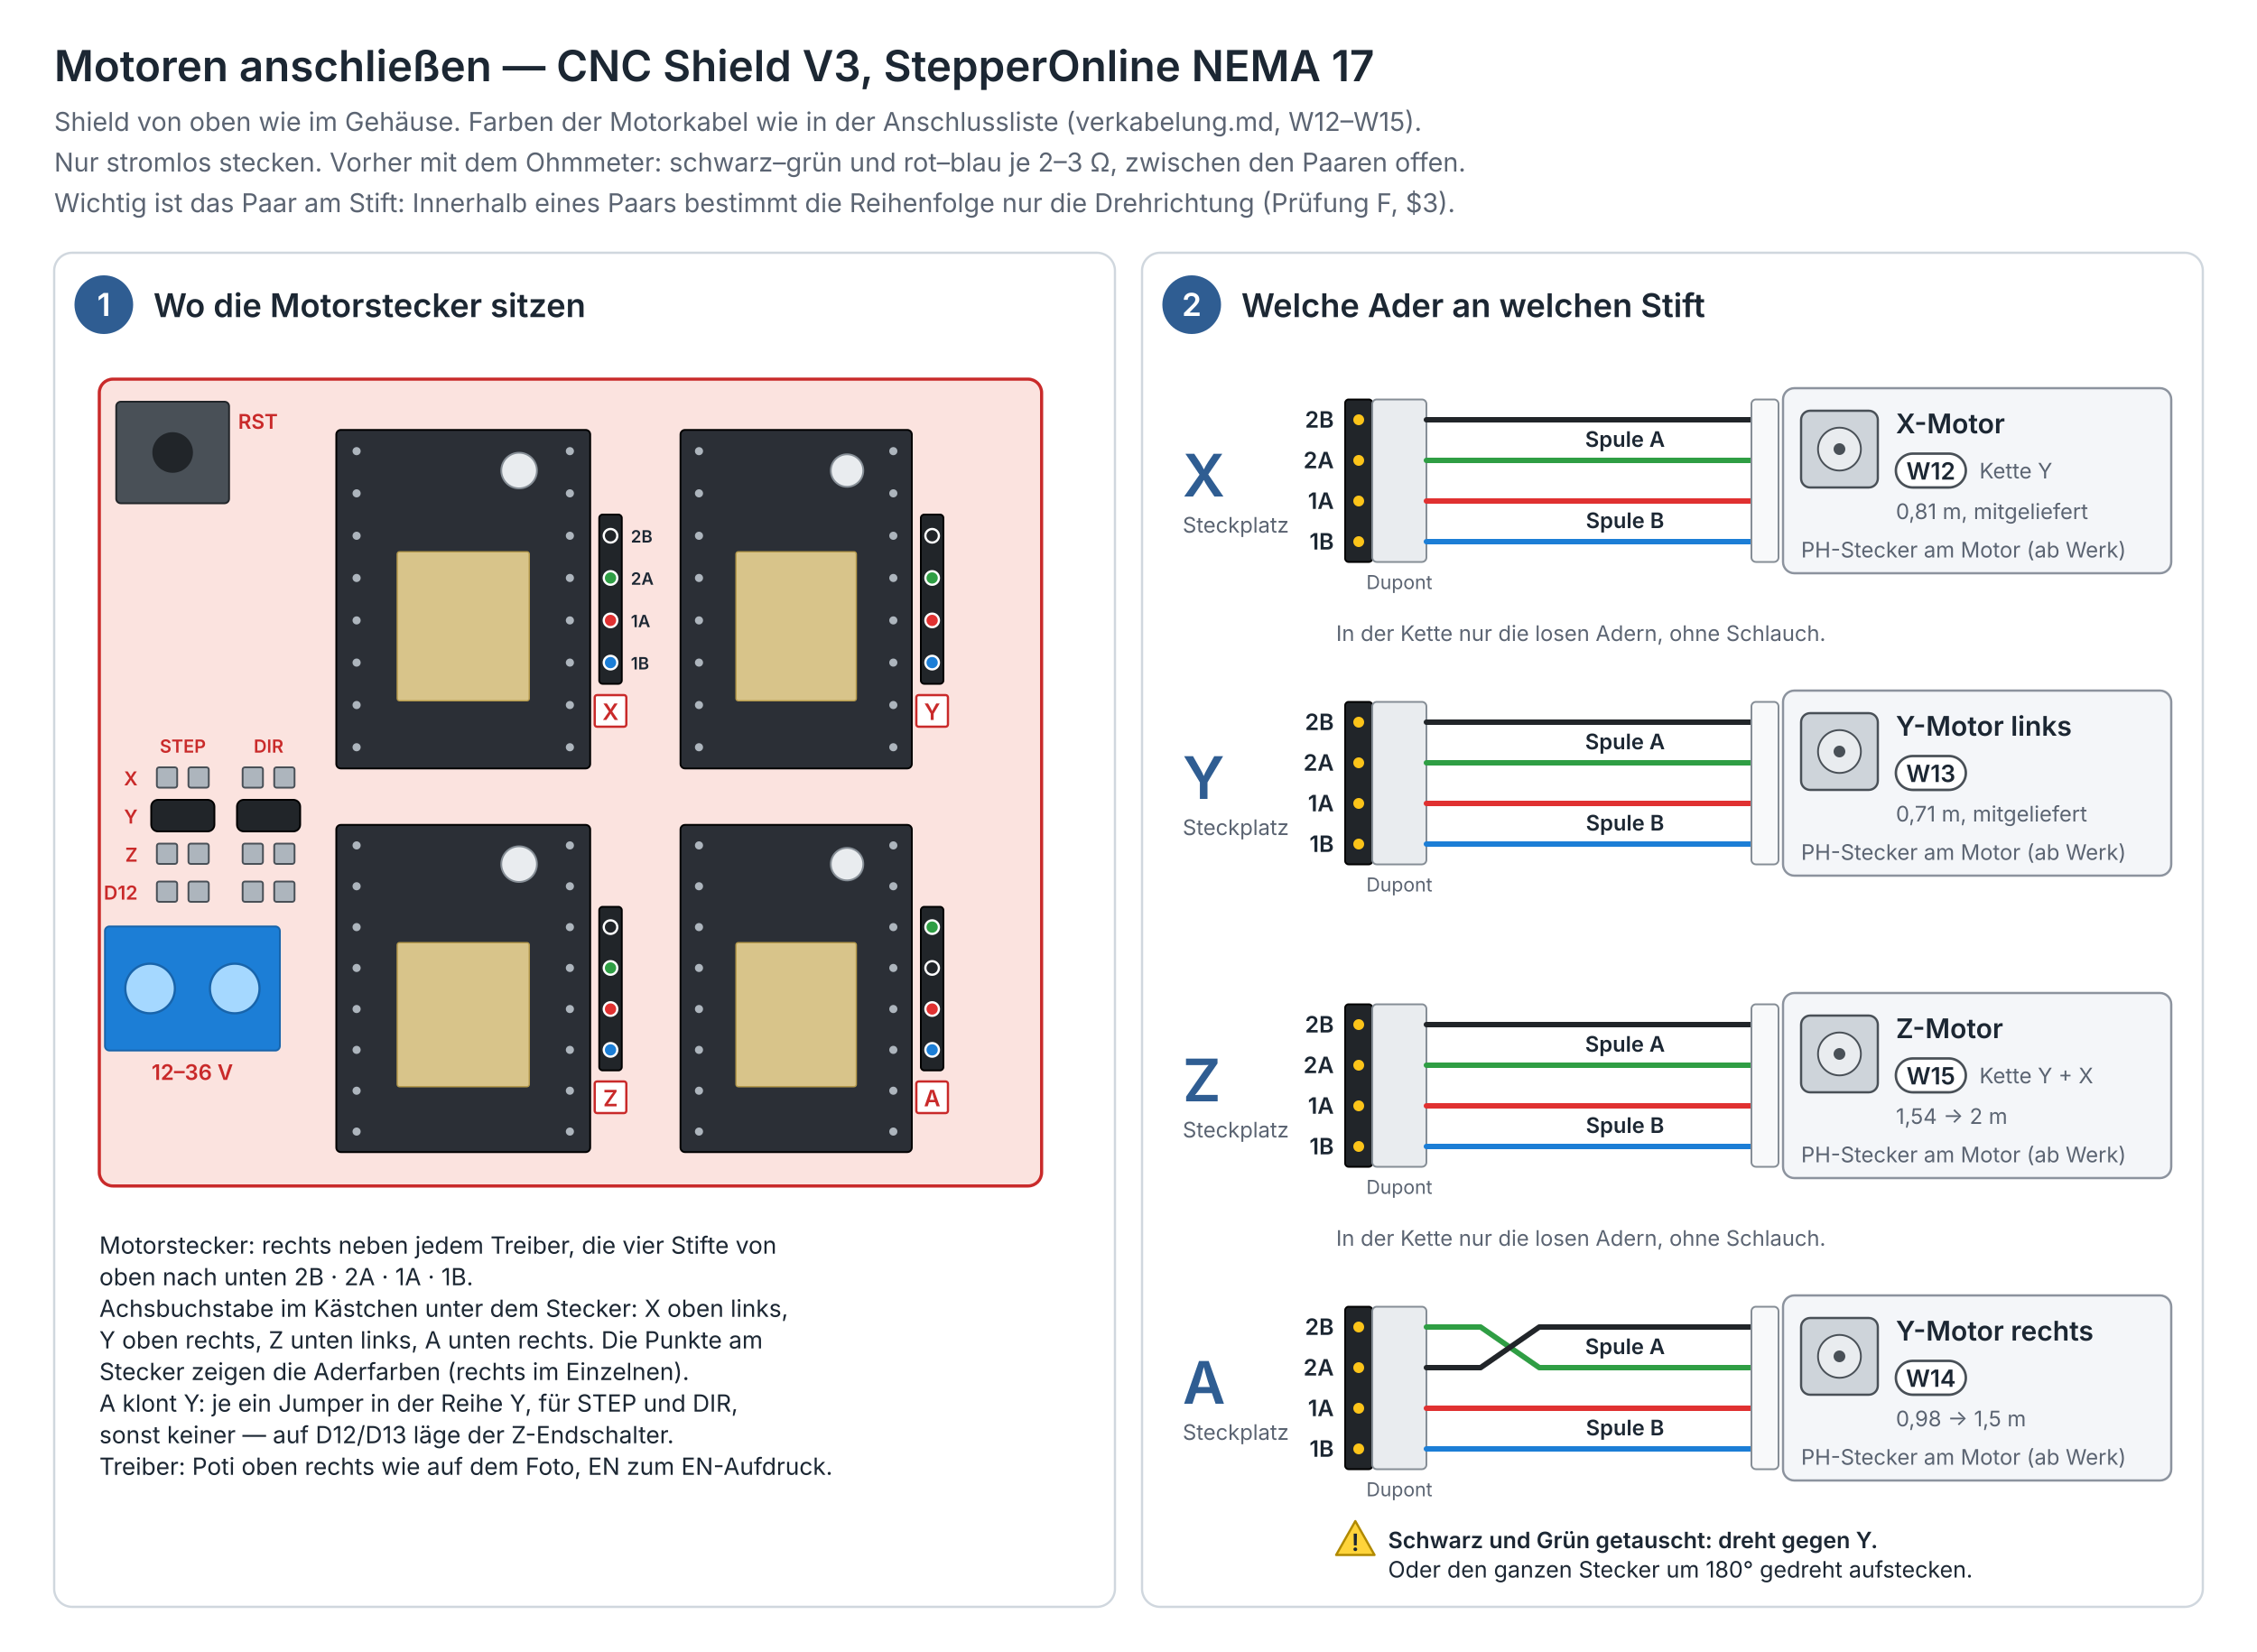
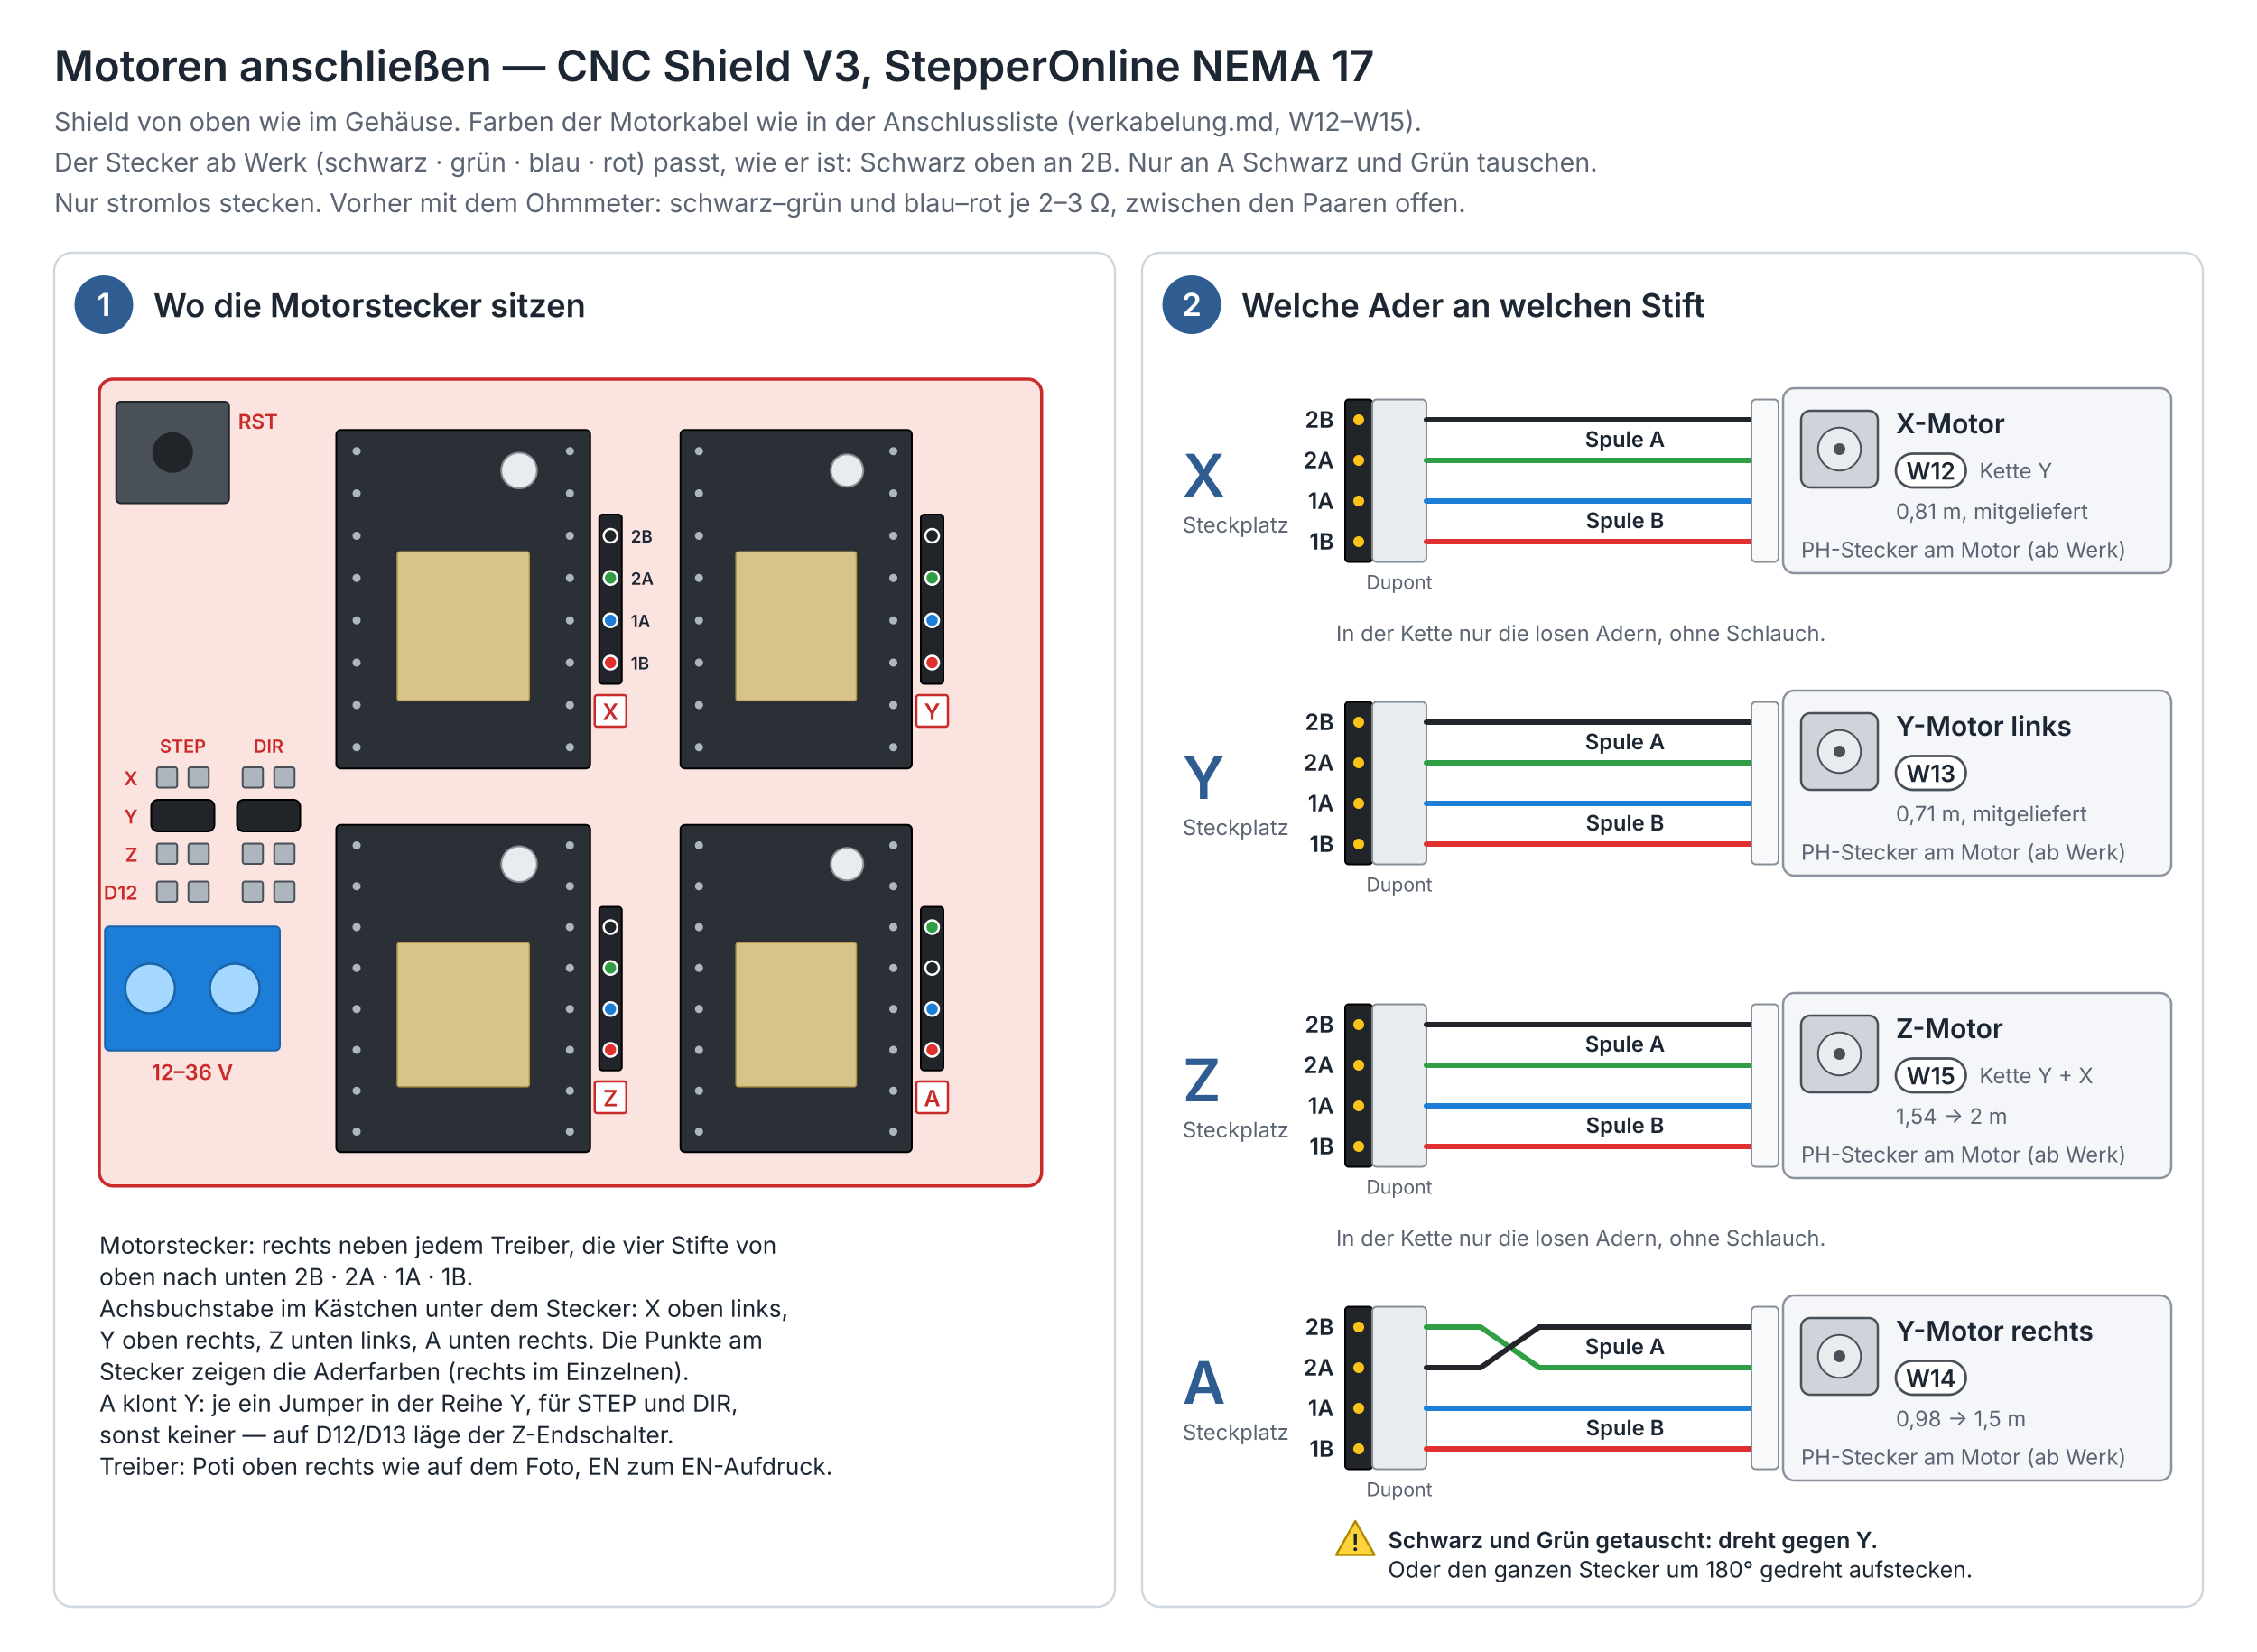
<svg xmlns="http://www.w3.org/2000/svg" width="1000" height="732" viewBox="0 0 1000 732" font-family="Inter, Helvetica, Arial, sans-serif">
  <rect width="1000" height="732" fill="#ffffff" />
  <text x="24.0" y="36.0" font-size="19" fill="#1c2733" text-anchor="start" font-weight="600">Motoren anschließen — CNC Shield V3, StepperOnline NEMA 17</text>
  <text x="24.0" y="58.0" font-size="11.5" fill="#5b6472" text-anchor="start">Shield von oben wie im Gehäuse. Farben der Motorkabel wie in der Anschlussliste (verkabelung.md, W12–W15).</text>
-   <text x="24.0" y="76.0" font-size="11.5" fill="#5b6472" text-anchor="start">Nur stromlos stecken. Vorher mit dem Ohmmeter: schwarz–grün und rot–blau je 2–3 Ω, zwischen den Paaren offen.</text>
-   <text x="24.0" y="94.0" font-size="11.5" fill="#5b6472" text-anchor="start">Wichtig ist das Paar am Stift: Innerhalb eines Paars bestimmt die Reihenfolge nur die Drehrichtung (Prüfung F, $3).</text>
+   <text x="24.0" y="76.0" font-size="11.5" fill="#5b6472" text-anchor="start">Der Stecker ab Werk (schwarz · grün · blau · rot) passt, wie er ist: Schwarz oben an 2B. Nur an A Schwarz und Grün tauschen.</text>
+   <text x="24.0" y="94.0" font-size="11.5" fill="#5b6472" text-anchor="start">Nur stromlos stecken. Vorher mit dem Ohmmeter: schwarz–grün und blau–rot je 2–3 Ω, zwischen den Paaren offen.</text>
  <g transform="translate(24.0,112.0)">
    <rect x="0.0" y="0.0" width="470.0" height="600.0" rx="8" fill="#ffffff" stroke="#d0d7de" stroke-width="1.0" />
    <circle cx="22.0" cy="23.0" r="13.0" fill="#2f5d92" stroke="none" stroke-width="1.0" />
    <text x="22.0" y="28.0" font-size="14" fill="#ffffff" text-anchor="middle" font-weight="600">1</text>
    <text x="44.0" y="28.5" font-size="14.5" fill="#1c2733" text-anchor="start" font-weight="600">Wo die Motorstecker sitzen</text>
    <rect x="20.0" y="56.0" width="417.5" height="357.5" rx="6" fill="#fbe3df" stroke="#c92a2a" stroke-width="1.4" />
    <rect x="27.5" y="66.0" width="50.0" height="45.0" rx="2" fill="#495057" stroke="#212529" stroke-width="0.8" />
    <circle cx="52.5" cy="88.5" r="9.0" fill="#212529" stroke="none" stroke-width="1.0" />
    <text x="81.5" y="78.0" font-size="9" fill="#c92a2a" text-anchor="start" font-weight="600">RST</text>
    <rect x="22.5" y="298.5" width="77.5" height="55.0" rx="2" fill="#1c7ed6" stroke="#1864ab" stroke-width="0.8" />
    <circle cx="42.5" cy="326.0" r="11.0" fill="#a5d8ff" stroke="#1864ab" stroke-width="1.0" />
    <circle cx="80.0" cy="326.0" r="11.0" fill="#a5d8ff" stroke="#1864ab" stroke-width="1.0" />
    <text x="61.2" y="366.5" font-size="9.5" fill="#c92a2a" text-anchor="middle" font-weight="600">12–36 V</text>
    <text x="37.0" y="236.0" font-size="8.5" fill="#c92a2a" text-anchor="end" font-weight="600">X</text>
    <rect x="45.5" y="228.0" width="9.0" height="9.0" rx="1" fill="#adb5bd" stroke="#495057" stroke-width="0.8" />
    <rect x="59.5" y="228.0" width="9.0" height="9.0" rx="1" fill="#adb5bd" stroke="#495057" stroke-width="0.8" />
    <rect x="83.5" y="228.0" width="9.0" height="9.0" rx="1" fill="#adb5bd" stroke="#495057" stroke-width="0.8" />
    <rect x="97.5" y="228.0" width="9.0" height="9.0" rx="1" fill="#adb5bd" stroke="#495057" stroke-width="0.8" />
    <text x="37.0" y="252.9" font-size="8.5" fill="#c92a2a" text-anchor="end" font-weight="600">Y</text>
    <rect x="45.5" y="244.9" width="9.0" height="9.0" rx="1" fill="#adb5bd" stroke="#495057" stroke-width="0.8" />
    <rect x="59.5" y="244.9" width="9.0" height="9.0" rx="1" fill="#adb5bd" stroke="#495057" stroke-width="0.8" />
    <rect x="43.0" y="242.4" width="28.0" height="14.0" rx="3" fill="#212529" stroke="#000000" stroke-width="0.8" />
    <rect x="83.5" y="244.9" width="9.0" height="9.0" rx="1" fill="#adb5bd" stroke="#495057" stroke-width="0.8" />
    <rect x="97.5" y="244.9" width="9.0" height="9.0" rx="1" fill="#adb5bd" stroke="#495057" stroke-width="0.8" />
    <rect x="81.0" y="242.4" width="28.0" height="14.0" rx="3" fill="#212529" stroke="#000000" stroke-width="0.8" />
    <text x="37.0" y="269.8" font-size="8.5" fill="#c92a2a" text-anchor="end" font-weight="600">Z</text>
    <rect x="45.5" y="261.8" width="9.0" height="9.0" rx="1" fill="#adb5bd" stroke="#495057" stroke-width="0.8" />
    <rect x="59.5" y="261.8" width="9.0" height="9.0" rx="1" fill="#adb5bd" stroke="#495057" stroke-width="0.8" />
    <rect x="83.5" y="261.8" width="9.0" height="9.0" rx="1" fill="#adb5bd" stroke="#495057" stroke-width="0.8" />
    <rect x="97.5" y="261.8" width="9.0" height="9.0" rx="1" fill="#adb5bd" stroke="#495057" stroke-width="0.8" />
    <text x="37.0" y="286.6" font-size="8.5" fill="#c92a2a" text-anchor="end" font-weight="600">D12</text>
    <rect x="45.5" y="278.6" width="9.0" height="9.0" rx="1" fill="#adb5bd" stroke="#495057" stroke-width="0.8" />
    <rect x="59.5" y="278.6" width="9.0" height="9.0" rx="1" fill="#adb5bd" stroke="#495057" stroke-width="0.8" />
    <rect x="83.5" y="278.6" width="9.0" height="9.0" rx="1" fill="#adb5bd" stroke="#495057" stroke-width="0.8" />
    <rect x="97.5" y="278.6" width="9.0" height="9.0" rx="1" fill="#adb5bd" stroke="#495057" stroke-width="0.8" />
    <text x="57.0" y="221.5" font-size="8" fill="#c92a2a" text-anchor="middle" font-weight="600">STEP</text>
    <text x="95.0" y="221.5" font-size="8" fill="#c92a2a" text-anchor="middle" font-weight="600">DIR</text>
    <rect x="125.0" y="78.5" width="112.5" height="150.0" rx="2" fill="#2b2f36" stroke="#000000" stroke-width="0.8" />
    <rect x="152.0" y="132.5" width="58.5" height="66.0" rx="1" fill="#d8c48a" stroke="#b59a4c" stroke-width="0.6" />
    <circle cx="206.0" cy="96.5" r="7.9" fill="#e9ecef" stroke="#868e96" stroke-width="0.8" />
    <circle cx="134.0" cy="87.9" r="1.8" fill="#adb5bd" stroke="none" stroke-width="1.0" />
    <circle cx="228.5" cy="87.9" r="1.8" fill="#adb5bd" stroke="none" stroke-width="1.0" />
    <circle cx="134.0" cy="106.6" r="1.8" fill="#adb5bd" stroke="none" stroke-width="1.0" />
    <circle cx="228.5" cy="106.6" r="1.8" fill="#adb5bd" stroke="none" stroke-width="1.0" />
    <circle cx="134.0" cy="125.4" r="1.8" fill="#adb5bd" stroke="none" stroke-width="1.0" />
    <circle cx="228.5" cy="125.4" r="1.8" fill="#adb5bd" stroke="none" stroke-width="1.0" />
    <circle cx="134.0" cy="144.1" r="1.8" fill="#adb5bd" stroke="none" stroke-width="1.0" />
    <circle cx="228.5" cy="144.1" r="1.8" fill="#adb5bd" stroke="none" stroke-width="1.0" />
    <circle cx="134.0" cy="162.9" r="1.8" fill="#adb5bd" stroke="none" stroke-width="1.0" />
    <circle cx="228.5" cy="162.9" r="1.8" fill="#adb5bd" stroke="none" stroke-width="1.0" />
    <circle cx="134.0" cy="181.6" r="1.8" fill="#adb5bd" stroke="none" stroke-width="1.0" />
    <circle cx="228.5" cy="181.6" r="1.8" fill="#adb5bd" stroke="none" stroke-width="1.0" />
    <circle cx="134.0" cy="200.4" r="1.8" fill="#adb5bd" stroke="none" stroke-width="1.0" />
    <circle cx="228.5" cy="200.4" r="1.8" fill="#adb5bd" stroke="none" stroke-width="1.0" />
    <circle cx="134.0" cy="219.1" r="1.8" fill="#adb5bd" stroke="none" stroke-width="1.0" />
    <circle cx="228.5" cy="219.1" r="1.8" fill="#adb5bd" stroke="none" stroke-width="1.0" />
    <rect x="241.5" y="116.0" width="10.0" height="75.0" rx="1.5" fill="#212529" stroke="#000000" stroke-width="0.8" />
    <circle cx="246.5" cy="125.4" r="3.0" fill="#212529" stroke="#ffffff" stroke-width="1.0" />
    <circle cx="246.5" cy="144.1" r="3.0" fill="#2f9e44" stroke="#ffffff" stroke-width="1.0" />
-     <circle cx="246.5" cy="162.9" r="3.0" fill="#e03131" stroke="#ffffff" stroke-width="1.0" />
-     <circle cx="246.5" cy="181.6" r="3.0" fill="#1c7ed6" stroke="#ffffff" stroke-width="1.0" />
+     <circle cx="246.5" cy="162.9" r="3.0" fill="#1c7ed6" stroke="#ffffff" stroke-width="1.0" />
+     <circle cx="246.5" cy="181.6" r="3.0" fill="#e03131" stroke="#ffffff" stroke-width="1.0" />
    <rect x="239.5" y="196.0" width="14.0" height="14.0" rx="1" fill="#ffffff" stroke="#c92a2a" stroke-width="1.0" />
    <text x="246.5" y="207.0" font-size="10" fill="#c92a2a" text-anchor="middle" font-weight="600">X</text>
    <text x="255.5" y="128.4" font-size="7.5" fill="#1c2733" text-anchor="start" font-weight="600">2B</text>
    <text x="255.5" y="147.1" font-size="7.5" fill="#1c2733" text-anchor="start" font-weight="600">2A</text>
    <text x="255.5" y="165.9" font-size="7.5" fill="#1c2733" text-anchor="start" font-weight="600">1A</text>
    <text x="255.5" y="184.6" font-size="7.5" fill="#1c2733" text-anchor="start" font-weight="600">1B</text>
    <rect x="277.5" y="78.5" width="102.5" height="150.0" rx="2" fill="#2b2f36" stroke="#000000" stroke-width="0.8" />
    <rect x="302.1" y="132.5" width="53.3" height="66.0" rx="1" fill="#d8c48a" stroke="#b59a4c" stroke-width="0.6" />
    <circle cx="351.3" cy="96.5" r="7.2" fill="#e9ecef" stroke="#868e96" stroke-width="0.8" />
    <circle cx="285.7" cy="87.9" r="1.8" fill="#adb5bd" stroke="none" stroke-width="1.0" />
    <circle cx="371.8" cy="87.9" r="1.8" fill="#adb5bd" stroke="none" stroke-width="1.0" />
    <circle cx="285.7" cy="106.6" r="1.8" fill="#adb5bd" stroke="none" stroke-width="1.0" />
    <circle cx="371.8" cy="106.6" r="1.8" fill="#adb5bd" stroke="none" stroke-width="1.0" />
    <circle cx="285.7" cy="125.4" r="1.8" fill="#adb5bd" stroke="none" stroke-width="1.0" />
    <circle cx="371.8" cy="125.4" r="1.8" fill="#adb5bd" stroke="none" stroke-width="1.0" />
    <circle cx="285.7" cy="144.1" r="1.8" fill="#adb5bd" stroke="none" stroke-width="1.0" />
    <circle cx="371.8" cy="144.1" r="1.8" fill="#adb5bd" stroke="none" stroke-width="1.0" />
    <circle cx="285.7" cy="162.9" r="1.8" fill="#adb5bd" stroke="none" stroke-width="1.0" />
    <circle cx="371.8" cy="162.9" r="1.8" fill="#adb5bd" stroke="none" stroke-width="1.0" />
    <circle cx="285.7" cy="181.6" r="1.8" fill="#adb5bd" stroke="none" stroke-width="1.0" />
    <circle cx="371.8" cy="181.6" r="1.8" fill="#adb5bd" stroke="none" stroke-width="1.0" />
    <circle cx="285.7" cy="200.4" r="1.8" fill="#adb5bd" stroke="none" stroke-width="1.0" />
    <circle cx="371.8" cy="200.4" r="1.8" fill="#adb5bd" stroke="none" stroke-width="1.0" />
    <circle cx="285.7" cy="219.1" r="1.8" fill="#adb5bd" stroke="none" stroke-width="1.0" />
    <circle cx="371.8" cy="219.1" r="1.8" fill="#adb5bd" stroke="none" stroke-width="1.0" />
    <rect x="384.0" y="116.0" width="10.0" height="75.0" rx="1.5" fill="#212529" stroke="#000000" stroke-width="0.8" />
    <circle cx="389.0" cy="125.4" r="3.0" fill="#212529" stroke="#ffffff" stroke-width="1.0" />
    <circle cx="389.0" cy="144.1" r="3.0" fill="#2f9e44" stroke="#ffffff" stroke-width="1.0" />
-     <circle cx="389.0" cy="162.9" r="3.0" fill="#e03131" stroke="#ffffff" stroke-width="1.0" />
-     <circle cx="389.0" cy="181.6" r="3.0" fill="#1c7ed6" stroke="#ffffff" stroke-width="1.0" />
+     <circle cx="389.0" cy="162.9" r="3.0" fill="#1c7ed6" stroke="#ffffff" stroke-width="1.0" />
+     <circle cx="389.0" cy="181.6" r="3.0" fill="#e03131" stroke="#ffffff" stroke-width="1.0" />
    <rect x="382.0" y="196.0" width="14.0" height="14.0" rx="1" fill="#ffffff" stroke="#c92a2a" stroke-width="1.0" />
    <text x="389.0" y="207.0" font-size="10" fill="#c92a2a" text-anchor="middle" font-weight="600">Y</text>
    <rect x="125.0" y="253.5" width="112.5" height="145.0" rx="2" fill="#2b2f36" stroke="#000000" stroke-width="0.8" />
    <rect x="152.0" y="305.7" width="58.5" height="63.8" rx="1" fill="#d8c48a" stroke="#b59a4c" stroke-width="0.6" />
    <circle cx="206.0" cy="270.9" r="7.9" fill="#e9ecef" stroke="#868e96" stroke-width="0.8" />
    <circle cx="134.0" cy="262.6" r="1.8" fill="#adb5bd" stroke="none" stroke-width="1.0" />
    <circle cx="228.5" cy="262.6" r="1.8" fill="#adb5bd" stroke="none" stroke-width="1.0" />
    <circle cx="134.0" cy="280.7" r="1.8" fill="#adb5bd" stroke="none" stroke-width="1.0" />
    <circle cx="228.5" cy="280.7" r="1.8" fill="#adb5bd" stroke="none" stroke-width="1.0" />
    <circle cx="134.0" cy="298.8" r="1.8" fill="#adb5bd" stroke="none" stroke-width="1.0" />
    <circle cx="228.5" cy="298.8" r="1.8" fill="#adb5bd" stroke="none" stroke-width="1.0" />
    <circle cx="134.0" cy="316.9" r="1.8" fill="#adb5bd" stroke="none" stroke-width="1.0" />
    <circle cx="228.5" cy="316.9" r="1.8" fill="#adb5bd" stroke="none" stroke-width="1.0" />
    <circle cx="134.0" cy="335.1" r="1.8" fill="#adb5bd" stroke="none" stroke-width="1.0" />
    <circle cx="228.5" cy="335.1" r="1.8" fill="#adb5bd" stroke="none" stroke-width="1.0" />
    <circle cx="134.0" cy="353.2" r="1.8" fill="#adb5bd" stroke="none" stroke-width="1.0" />
    <circle cx="228.5" cy="353.2" r="1.8" fill="#adb5bd" stroke="none" stroke-width="1.0" />
    <circle cx="134.0" cy="371.3" r="1.8" fill="#adb5bd" stroke="none" stroke-width="1.0" />
    <circle cx="228.5" cy="371.3" r="1.8" fill="#adb5bd" stroke="none" stroke-width="1.0" />
    <circle cx="134.0" cy="389.4" r="1.8" fill="#adb5bd" stroke="none" stroke-width="1.0" />
    <circle cx="228.5" cy="389.4" r="1.8" fill="#adb5bd" stroke="none" stroke-width="1.0" />
    <rect x="241.5" y="289.8" width="10.0" height="72.5" rx="1.5" fill="#212529" stroke="#000000" stroke-width="0.8" />
    <circle cx="246.5" cy="298.8" r="3.0" fill="#212529" stroke="#ffffff" stroke-width="1.0" />
    <circle cx="246.5" cy="316.9" r="3.0" fill="#2f9e44" stroke="#ffffff" stroke-width="1.0" />
-     <circle cx="246.5" cy="335.1" r="3.0" fill="#e03131" stroke="#ffffff" stroke-width="1.0" />
-     <circle cx="246.5" cy="353.2" r="3.0" fill="#1c7ed6" stroke="#ffffff" stroke-width="1.0" />
+     <circle cx="246.5" cy="335.1" r="3.0" fill="#1c7ed6" stroke="#ffffff" stroke-width="1.0" />
+     <circle cx="246.5" cy="353.2" r="3.0" fill="#e03131" stroke="#ffffff" stroke-width="1.0" />
    <rect x="239.5" y="367.2" width="14.0" height="14.0" rx="1" fill="#ffffff" stroke="#c92a2a" stroke-width="1.0" />
    <text x="246.5" y="378.2" font-size="10" fill="#c92a2a" text-anchor="middle" font-weight="600">Z</text>
    <rect x="277.5" y="253.5" width="102.5" height="145.0" rx="2" fill="#2b2f36" stroke="#000000" stroke-width="0.8" />
    <rect x="302.1" y="305.7" width="53.3" height="63.8" rx="1" fill="#d8c48a" stroke="#b59a4c" stroke-width="0.6" />
    <circle cx="351.3" cy="270.9" r="7.2" fill="#e9ecef" stroke="#868e96" stroke-width="0.8" />
    <circle cx="285.7" cy="262.6" r="1.8" fill="#adb5bd" stroke="none" stroke-width="1.0" />
    <circle cx="371.8" cy="262.6" r="1.8" fill="#adb5bd" stroke="none" stroke-width="1.0" />
    <circle cx="285.7" cy="280.7" r="1.8" fill="#adb5bd" stroke="none" stroke-width="1.0" />
    <circle cx="371.8" cy="280.7" r="1.8" fill="#adb5bd" stroke="none" stroke-width="1.0" />
    <circle cx="285.7" cy="298.8" r="1.8" fill="#adb5bd" stroke="none" stroke-width="1.0" />
    <circle cx="371.8" cy="298.8" r="1.8" fill="#adb5bd" stroke="none" stroke-width="1.0" />
    <circle cx="285.7" cy="316.9" r="1.8" fill="#adb5bd" stroke="none" stroke-width="1.0" />
    <circle cx="371.8" cy="316.9" r="1.8" fill="#adb5bd" stroke="none" stroke-width="1.0" />
    <circle cx="285.7" cy="335.1" r="1.8" fill="#adb5bd" stroke="none" stroke-width="1.0" />
    <circle cx="371.8" cy="335.1" r="1.8" fill="#adb5bd" stroke="none" stroke-width="1.0" />
    <circle cx="285.7" cy="353.2" r="1.8" fill="#adb5bd" stroke="none" stroke-width="1.0" />
    <circle cx="371.8" cy="353.2" r="1.8" fill="#adb5bd" stroke="none" stroke-width="1.0" />
    <circle cx="285.7" cy="371.3" r="1.8" fill="#adb5bd" stroke="none" stroke-width="1.0" />
    <circle cx="371.8" cy="371.3" r="1.8" fill="#adb5bd" stroke="none" stroke-width="1.0" />
    <circle cx="285.7" cy="389.4" r="1.8" fill="#adb5bd" stroke="none" stroke-width="1.0" />
    <circle cx="371.8" cy="389.4" r="1.8" fill="#adb5bd" stroke="none" stroke-width="1.0" />
    <rect x="384.0" y="289.8" width="10.0" height="72.5" rx="1.5" fill="#212529" stroke="#000000" stroke-width="0.8" />
    <circle cx="389.0" cy="298.8" r="3.0" fill="#2f9e44" stroke="#ffffff" stroke-width="1.0" />
    <circle cx="389.0" cy="316.9" r="3.0" fill="#212529" stroke="#ffffff" stroke-width="1.0" />
-     <circle cx="389.0" cy="335.1" r="3.0" fill="#e03131" stroke="#ffffff" stroke-width="1.0" />
-     <circle cx="389.0" cy="353.2" r="3.0" fill="#1c7ed6" stroke="#ffffff" stroke-width="1.0" />
+     <circle cx="389.0" cy="335.1" r="3.0" fill="#1c7ed6" stroke="#ffffff" stroke-width="1.0" />
+     <circle cx="389.0" cy="353.2" r="3.0" fill="#e03131" stroke="#ffffff" stroke-width="1.0" />
    <rect x="382.0" y="367.2" width="14.0" height="14.0" rx="1" fill="#ffffff" stroke="#c92a2a" stroke-width="1.0" />
    <text x="389.0" y="378.2" font-size="10" fill="#c92a2a" text-anchor="middle" font-weight="600">A</text>
    <text x="20.0" y="443.5" font-size="10.5" fill="#1c2733" text-anchor="start">Motorstecker: rechts neben jedem Treiber, die vier Stifte von</text>
    <text x="20.0" y="457.5" font-size="10.5" fill="#1c2733" text-anchor="start">oben nach unten 2B · 2A · 1A · 1B.</text>
    <text x="20.0" y="471.5" font-size="10.5" fill="#1c2733" text-anchor="start">Achsbuchstabe im Kästchen unter dem Stecker: X oben links,</text>
    <text x="20.0" y="485.5" font-size="10.5" fill="#1c2733" text-anchor="start">Y oben rechts, Z unten links, A unten rechts. Die Punkte am</text>
    <text x="20.0" y="499.5" font-size="10.5" fill="#1c2733" text-anchor="start">Stecker zeigen die Aderfarben (rechts im Einzelnen).</text>
    <text x="20.0" y="513.5" font-size="10.5" fill="#1c2733" text-anchor="start">A klont Y: je ein Jumper in der Reihe Y, für STEP und DIR,</text>
    <text x="20.0" y="527.5" font-size="10.5" fill="#1c2733" text-anchor="start">sonst keiner — auf D12/D13 läge der Z-Endschalter.</text>
    <text x="20.0" y="541.5" font-size="10.5" fill="#1c2733" text-anchor="start">Treiber: Poti oben rechts wie auf dem Foto, EN zum EN-Aufdruck.</text>
  </g>
  <g transform="translate(506.0,112.0)">
    <rect x="0.0" y="0.0" width="470.0" height="600.0" rx="8" fill="#ffffff" stroke="#d0d7de" stroke-width="1.0" />
    <circle cx="22.0" cy="23.0" r="13.0" fill="#2f5d92" stroke="none" stroke-width="1.0" />
    <text x="22.0" y="28.0" font-size="14" fill="#ffffff" text-anchor="middle" font-weight="600">2</text>
    <text x="44.0" y="28.5" font-size="14.5" fill="#1c2733" text-anchor="start" font-weight="600">Welche Ader an welchen Stift</text>
    <text x="18.0" y="108.0" font-size="26" fill="#2f5d92" text-anchor="start" font-weight="600">X</text>
    <text x="18.0" y="124.0" font-size="9.5" fill="#5b6472" text-anchor="start">Steckplatz</text>
    <rect x="90.0" y="65.0" width="12.0" height="72.0" rx="1.5" fill="#212529" stroke="#000000" stroke-width="0.8" />
    <rect x="102.0" y="65.0" width="24.0" height="72.0" rx="2" fill="#e9ecef" stroke="#868e96" stroke-width="0.8" />
    <text x="114.0" y="149.0" font-size="8.5" fill="#5b6472" text-anchor="middle">Dupont</text>
    <text x="85.0" y="77.5" font-size="10" fill="#1c2733" text-anchor="end" font-weight="600">2B</text>
    <text x="85.0" y="95.5" font-size="10" fill="#1c2733" text-anchor="end" font-weight="600">2A</text>
    <text x="85.0" y="113.5" font-size="10" fill="#1c2733" text-anchor="end" font-weight="600">1A</text>
    <text x="85.0" y="131.5" font-size="10" fill="#1c2733" text-anchor="end" font-weight="600">1B</text>
    <polyline points="126.0,74.0 270.0,74.0" fill="none" stroke="#212529" stroke-width="2.4" stroke-linejoin="round" stroke-linecap="round" />
    <polyline points="126.0,92.0 270.0,92.0" fill="none" stroke="#2f9e44" stroke-width="2.4" stroke-linejoin="round" stroke-linecap="round" />
-     <polyline points="126.0,110.0 270.0,110.0" fill="none" stroke="#e03131" stroke-width="2.4" stroke-linejoin="round" stroke-linecap="round" />
-     <polyline points="126.0,128.0 270.0,128.0" fill="none" stroke="#1c7ed6" stroke-width="2.4" stroke-linejoin="round" stroke-linecap="round" />
+     <polyline points="126.0,110.0 270.0,110.0" fill="none" stroke="#1c7ed6" stroke-width="2.4" stroke-linejoin="round" stroke-linecap="round" />
+     <polyline points="126.0,128.0 270.0,128.0" fill="none" stroke="#e03131" stroke-width="2.4" stroke-linejoin="round" stroke-linecap="round" />
    <circle cx="96.0" cy="74.0" r="2.4" fill="#fcc419" stroke="none" stroke-width="1.0" />
    <circle cx="96.0" cy="92.0" r="2.4" fill="#fcc419" stroke="none" stroke-width="1.0" />
    <circle cx="96.0" cy="110.0" r="2.4" fill="#fcc419" stroke="none" stroke-width="1.0" />
    <circle cx="96.0" cy="128.0" r="2.4" fill="#fcc419" stroke="none" stroke-width="1.0" />
    <text x="214.0" y="86.0" font-size="9.5" fill="#1c2733" text-anchor="middle" font-weight="600" stroke="#ffffff" stroke-width="3" stroke-linejoin="round" paint-order="stroke">Spule A</text>
    <text x="214.0" y="122.0" font-size="9.5" fill="#1c2733" text-anchor="middle" font-weight="600" stroke="#ffffff" stroke-width="3" stroke-linejoin="round" paint-order="stroke">Spule B</text>
    <rect x="270.0" y="65.0" width="12.0" height="72.0" rx="2" fill="#f8f9fa" stroke="#868e96" stroke-width="0.8" />
    <rect x="284.0" y="60.0" width="172.0" height="82.0" rx="5" fill="#f4f6f9" stroke="#8c939e" stroke-width="1.0" />
    <rect x="292.0" y="70.0" width="34.0" height="34.0" rx="4" fill="#ced4da" stroke="#495057" stroke-width="1.0" />
    <circle cx="309.0" cy="87.0" r="9.5" fill="#e9ecef" stroke="#495057" stroke-width="0.8" />
    <circle cx="309.0" cy="87.0" r="2.6" fill="#495057" stroke="none" stroke-width="1.0" />
    <text x="334.0" y="80.0" font-size="12" fill="#1c2733" text-anchor="start" font-weight="600">X-Motor</text>
    <rect x="334.0" y="89.0" width="31.0" height="15.0" rx="7.5" fill="#ffffff" stroke="#495057" stroke-width="1.1" />
    <text x="349.5" y="100.5" font-size="10.5" fill="#1c2733" text-anchor="middle" font-weight="600">W12</text>
    <text x="371.0" y="100.0" font-size="9.5" fill="#5b6472" text-anchor="start">Kette Y</text>
    <text x="334.0" y="118.0" font-size="9.5" fill="#5b6472" text-anchor="start">0,81 m, mitgeliefert</text>
    <text x="292.0" y="135.0" font-size="9.5" fill="#5b6472" text-anchor="start">PH-Stecker am Motor (ab Werk)</text>
    <text x="86.0" y="172.0" font-size="9.5" fill="#5b6472" text-anchor="start">In der Kette nur die losen Adern, ohne Schlauch.</text>
    <text x="18.0" y="242.0" font-size="26" fill="#2f5d92" text-anchor="start" font-weight="600">Y</text>
    <text x="18.0" y="258.0" font-size="9.5" fill="#5b6472" text-anchor="start">Steckplatz</text>
    <rect x="90.0" y="199.0" width="12.0" height="72.0" rx="1.5" fill="#212529" stroke="#000000" stroke-width="0.8" />
    <rect x="102.0" y="199.0" width="24.0" height="72.0" rx="2" fill="#e9ecef" stroke="#868e96" stroke-width="0.8" />
    <text x="114.0" y="283.0" font-size="8.5" fill="#5b6472" text-anchor="middle">Dupont</text>
    <text x="85.0" y="211.5" font-size="10" fill="#1c2733" text-anchor="end" font-weight="600">2B</text>
    <text x="85.0" y="229.5" font-size="10" fill="#1c2733" text-anchor="end" font-weight="600">2A</text>
    <text x="85.0" y="247.5" font-size="10" fill="#1c2733" text-anchor="end" font-weight="600">1A</text>
    <text x="85.0" y="265.5" font-size="10" fill="#1c2733" text-anchor="end" font-weight="600">1B</text>
    <polyline points="126.0,208.0 270.0,208.0" fill="none" stroke="#212529" stroke-width="2.4" stroke-linejoin="round" stroke-linecap="round" />
    <polyline points="126.0,226.0 270.0,226.0" fill="none" stroke="#2f9e44" stroke-width="2.4" stroke-linejoin="round" stroke-linecap="round" />
-     <polyline points="126.0,244.0 270.0,244.0" fill="none" stroke="#e03131" stroke-width="2.4" stroke-linejoin="round" stroke-linecap="round" />
-     <polyline points="126.0,262.0 270.0,262.0" fill="none" stroke="#1c7ed6" stroke-width="2.4" stroke-linejoin="round" stroke-linecap="round" />
+     <polyline points="126.0,244.0 270.0,244.0" fill="none" stroke="#1c7ed6" stroke-width="2.4" stroke-linejoin="round" stroke-linecap="round" />
+     <polyline points="126.0,262.0 270.0,262.0" fill="none" stroke="#e03131" stroke-width="2.4" stroke-linejoin="round" stroke-linecap="round" />
    <circle cx="96.0" cy="208.0" r="2.4" fill="#fcc419" stroke="none" stroke-width="1.0" />
    <circle cx="96.0" cy="226.0" r="2.4" fill="#fcc419" stroke="none" stroke-width="1.0" />
    <circle cx="96.0" cy="244.0" r="2.4" fill="#fcc419" stroke="none" stroke-width="1.0" />
    <circle cx="96.0" cy="262.0" r="2.4" fill="#fcc419" stroke="none" stroke-width="1.0" />
    <text x="214.0" y="220.0" font-size="9.5" fill="#1c2733" text-anchor="middle" font-weight="600" stroke="#ffffff" stroke-width="3" stroke-linejoin="round" paint-order="stroke">Spule A</text>
    <text x="214.0" y="256.0" font-size="9.5" fill="#1c2733" text-anchor="middle" font-weight="600" stroke="#ffffff" stroke-width="3" stroke-linejoin="round" paint-order="stroke">Spule B</text>
    <rect x="270.0" y="199.0" width="12.0" height="72.0" rx="2" fill="#f8f9fa" stroke="#868e96" stroke-width="0.8" />
    <rect x="284.0" y="194.0" width="172.0" height="82.0" rx="5" fill="#f4f6f9" stroke="#8c939e" stroke-width="1.0" />
    <rect x="292.0" y="204.0" width="34.0" height="34.0" rx="4" fill="#ced4da" stroke="#495057" stroke-width="1.0" />
    <circle cx="309.0" cy="221.0" r="9.5" fill="#e9ecef" stroke="#495057" stroke-width="0.8" />
    <circle cx="309.0" cy="221.0" r="2.6" fill="#495057" stroke="none" stroke-width="1.0" />
    <text x="334.0" y="214.0" font-size="12" fill="#1c2733" text-anchor="start" font-weight="600">Y-Motor links</text>
    <rect x="334.0" y="223.0" width="31.0" height="15.0" rx="7.5" fill="#ffffff" stroke="#495057" stroke-width="1.1" />
    <text x="349.5" y="234.5" font-size="10.5" fill="#1c2733" text-anchor="middle" font-weight="600">W13</text>
    <text x="334.0" y="252.0" font-size="9.5" fill="#5b6472" text-anchor="start">0,71 m, mitgeliefert</text>
    <text x="292.0" y="269.0" font-size="9.5" fill="#5b6472" text-anchor="start">PH-Stecker am Motor (ab Werk)</text>
    <text x="18.0" y="376.0" font-size="26" fill="#2f5d92" text-anchor="start" font-weight="600">Z</text>
    <text x="18.0" y="392.0" font-size="9.5" fill="#5b6472" text-anchor="start">Steckplatz</text>
    <rect x="90.0" y="333.0" width="12.0" height="72.0" rx="1.5" fill="#212529" stroke="#000000" stroke-width="0.8" />
    <rect x="102.0" y="333.0" width="24.0" height="72.0" rx="2" fill="#e9ecef" stroke="#868e96" stroke-width="0.8" />
    <text x="114.0" y="417.0" font-size="8.5" fill="#5b6472" text-anchor="middle">Dupont</text>
    <text x="85.0" y="345.5" font-size="10" fill="#1c2733" text-anchor="end" font-weight="600">2B</text>
    <text x="85.0" y="363.5" font-size="10" fill="#1c2733" text-anchor="end" font-weight="600">2A</text>
    <text x="85.0" y="381.5" font-size="10" fill="#1c2733" text-anchor="end" font-weight="600">1A</text>
    <text x="85.0" y="399.5" font-size="10" fill="#1c2733" text-anchor="end" font-weight="600">1B</text>
    <polyline points="126.0,342.0 270.0,342.0" fill="none" stroke="#212529" stroke-width="2.4" stroke-linejoin="round" stroke-linecap="round" />
    <polyline points="126.0,360.0 270.0,360.0" fill="none" stroke="#2f9e44" stroke-width="2.4" stroke-linejoin="round" stroke-linecap="round" />
-     <polyline points="126.0,378.0 270.0,378.0" fill="none" stroke="#e03131" stroke-width="2.4" stroke-linejoin="round" stroke-linecap="round" />
-     <polyline points="126.0,396.0 270.0,396.0" fill="none" stroke="#1c7ed6" stroke-width="2.4" stroke-linejoin="round" stroke-linecap="round" />
+     <polyline points="126.0,378.0 270.0,378.0" fill="none" stroke="#1c7ed6" stroke-width="2.4" stroke-linejoin="round" stroke-linecap="round" />
+     <polyline points="126.0,396.0 270.0,396.0" fill="none" stroke="#e03131" stroke-width="2.4" stroke-linejoin="round" stroke-linecap="round" />
    <circle cx="96.0" cy="342.0" r="2.4" fill="#fcc419" stroke="none" stroke-width="1.0" />
    <circle cx="96.0" cy="360.0" r="2.4" fill="#fcc419" stroke="none" stroke-width="1.0" />
    <circle cx="96.0" cy="378.0" r="2.4" fill="#fcc419" stroke="none" stroke-width="1.0" />
    <circle cx="96.0" cy="396.0" r="2.4" fill="#fcc419" stroke="none" stroke-width="1.0" />
    <text x="214.0" y="354.0" font-size="9.5" fill="#1c2733" text-anchor="middle" font-weight="600" stroke="#ffffff" stroke-width="3" stroke-linejoin="round" paint-order="stroke">Spule A</text>
    <text x="214.0" y="390.0" font-size="9.5" fill="#1c2733" text-anchor="middle" font-weight="600" stroke="#ffffff" stroke-width="3" stroke-linejoin="round" paint-order="stroke">Spule B</text>
    <rect x="270.0" y="333.0" width="12.0" height="72.0" rx="2" fill="#f8f9fa" stroke="#868e96" stroke-width="0.8" />
    <rect x="284.0" y="328.0" width="172.0" height="82.0" rx="5" fill="#f4f6f9" stroke="#8c939e" stroke-width="1.0" />
    <rect x="292.0" y="338.0" width="34.0" height="34.0" rx="4" fill="#ced4da" stroke="#495057" stroke-width="1.0" />
    <circle cx="309.0" cy="355.0" r="9.5" fill="#e9ecef" stroke="#495057" stroke-width="0.8" />
    <circle cx="309.0" cy="355.0" r="2.6" fill="#495057" stroke="none" stroke-width="1.0" />
    <text x="334.0" y="348.0" font-size="12" fill="#1c2733" text-anchor="start" font-weight="600">Z-Motor</text>
    <rect x="334.0" y="357.0" width="31.0" height="15.0" rx="7.5" fill="#ffffff" stroke="#495057" stroke-width="1.1" />
    <text x="349.5" y="368.5" font-size="10.5" fill="#1c2733" text-anchor="middle" font-weight="600">W15</text>
    <text x="371.0" y="368.0" font-size="9.5" fill="#5b6472" text-anchor="start">Kette Y + X</text>
    <text x="334.0" y="386.0" font-size="9.5" fill="#5b6472" text-anchor="start">1,54 → 2 m</text>
    <text x="292.0" y="403.0" font-size="9.5" fill="#5b6472" text-anchor="start">PH-Stecker am Motor (ab Werk)</text>
    <text x="86.0" y="440.0" font-size="9.5" fill="#5b6472" text-anchor="start">In der Kette nur die losen Adern, ohne Schlauch.</text>
    <text x="18.0" y="510.0" font-size="26" fill="#2f5d92" text-anchor="start" font-weight="600">A</text>
    <text x="18.0" y="526.0" font-size="9.5" fill="#5b6472" text-anchor="start">Steckplatz</text>
    <rect x="90.0" y="467.0" width="12.0" height="72.0" rx="1.5" fill="#212529" stroke="#000000" stroke-width="0.8" />
    <rect x="102.0" y="467.0" width="24.0" height="72.0" rx="2" fill="#e9ecef" stroke="#868e96" stroke-width="0.8" />
    <text x="114.0" y="551.0" font-size="8.5" fill="#5b6472" text-anchor="middle">Dupont</text>
    <text x="85.0" y="479.5" font-size="10" fill="#1c2733" text-anchor="end" font-weight="600">2B</text>
    <text x="85.0" y="497.5" font-size="10" fill="#1c2733" text-anchor="end" font-weight="600">2A</text>
    <text x="85.0" y="515.5" font-size="10" fill="#1c2733" text-anchor="end" font-weight="600">1A</text>
    <text x="85.0" y="533.5" font-size="10" fill="#1c2733" text-anchor="end" font-weight="600">1B</text>
    <polyline points="126.0,476.0 150.0,476.0 176.0,494.0 270.0,494.0" fill="none" stroke="#2f9e44" stroke-width="2.4" stroke-linejoin="round" stroke-linecap="round" />
    <polyline points="126.0,494.0 150.0,494.0 176.0,476.0 270.0,476.0" fill="none" stroke="#212529" stroke-width="2.4" stroke-linejoin="round" stroke-linecap="round" />
-     <polyline points="126.0,512.0 270.0,512.0" fill="none" stroke="#e03131" stroke-width="2.4" stroke-linejoin="round" stroke-linecap="round" />
-     <polyline points="126.0,530.0 270.0,530.0" fill="none" stroke="#1c7ed6" stroke-width="2.4" stroke-linejoin="round" stroke-linecap="round" />
+     <polyline points="126.0,512.0 270.0,512.0" fill="none" stroke="#1c7ed6" stroke-width="2.4" stroke-linejoin="round" stroke-linecap="round" />
+     <polyline points="126.0,530.0 270.0,530.0" fill="none" stroke="#e03131" stroke-width="2.4" stroke-linejoin="round" stroke-linecap="round" />
    <circle cx="96.0" cy="476.0" r="2.4" fill="#fcc419" stroke="none" stroke-width="1.0" />
    <circle cx="96.0" cy="494.0" r="2.4" fill="#fcc419" stroke="none" stroke-width="1.0" />
    <circle cx="96.0" cy="512.0" r="2.4" fill="#fcc419" stroke="none" stroke-width="1.0" />
    <circle cx="96.0" cy="530.0" r="2.4" fill="#fcc419" stroke="none" stroke-width="1.0" />
    <text x="214.0" y="488.0" font-size="9.5" fill="#1c2733" text-anchor="middle" font-weight="600" stroke="#ffffff" stroke-width="3" stroke-linejoin="round" paint-order="stroke">Spule A</text>
    <text x="214.0" y="524.0" font-size="9.5" fill="#1c2733" text-anchor="middle" font-weight="600" stroke="#ffffff" stroke-width="3" stroke-linejoin="round" paint-order="stroke">Spule B</text>
    <rect x="270.0" y="467.0" width="12.0" height="72.0" rx="2" fill="#f8f9fa" stroke="#868e96" stroke-width="0.8" />
    <rect x="284.0" y="462.0" width="172.0" height="82.0" rx="5" fill="#f4f6f9" stroke="#8c939e" stroke-width="1.0" />
    <rect x="292.0" y="472.0" width="34.0" height="34.0" rx="4" fill="#ced4da" stroke="#495057" stroke-width="1.0" />
    <circle cx="309.0" cy="489.0" r="9.5" fill="#e9ecef" stroke="#495057" stroke-width="0.8" />
    <circle cx="309.0" cy="489.0" r="2.6" fill="#495057" stroke="none" stroke-width="1.0" />
    <text x="334.0" y="482.0" font-size="12" fill="#1c2733" text-anchor="start" font-weight="600">Y-Motor rechts</text>
    <rect x="334.0" y="491.0" width="31.0" height="15.0" rx="7.5" fill="#ffffff" stroke="#495057" stroke-width="1.1" />
    <text x="349.5" y="502.5" font-size="10.5" fill="#1c2733" text-anchor="middle" font-weight="600">W14</text>
    <text x="334.0" y="520.0" font-size="9.5" fill="#5b6472" text-anchor="start">0,98 → 1,5 m</text>
    <text x="292.0" y="537.0" font-size="9.5" fill="#5b6472" text-anchor="start">PH-Stecker am Motor (ab Werk)</text>
    <polygon points="86.0,577.0 94.5,562.0 103.0,577.0" fill="#ffd43b" stroke="#b08900" stroke-width="1" stroke-linejoin="round" />
    <text x="94.5" y="575.2" font-size="10.5" fill="#1c2733" text-anchor="middle" font-weight="600">!</text>
    <text x="109.0" y="574.0" font-size="10" fill="#1c2733" text-anchor="start" font-weight="600">Schwarz und Grün getauscht: dreht gegen Y.</text>
    <text x="109.0" y="587.0" font-size="10" fill="#1c2733" text-anchor="start">Oder den ganzen Stecker um 180° gedreht aufstecken.</text>
  </g>
</svg>
